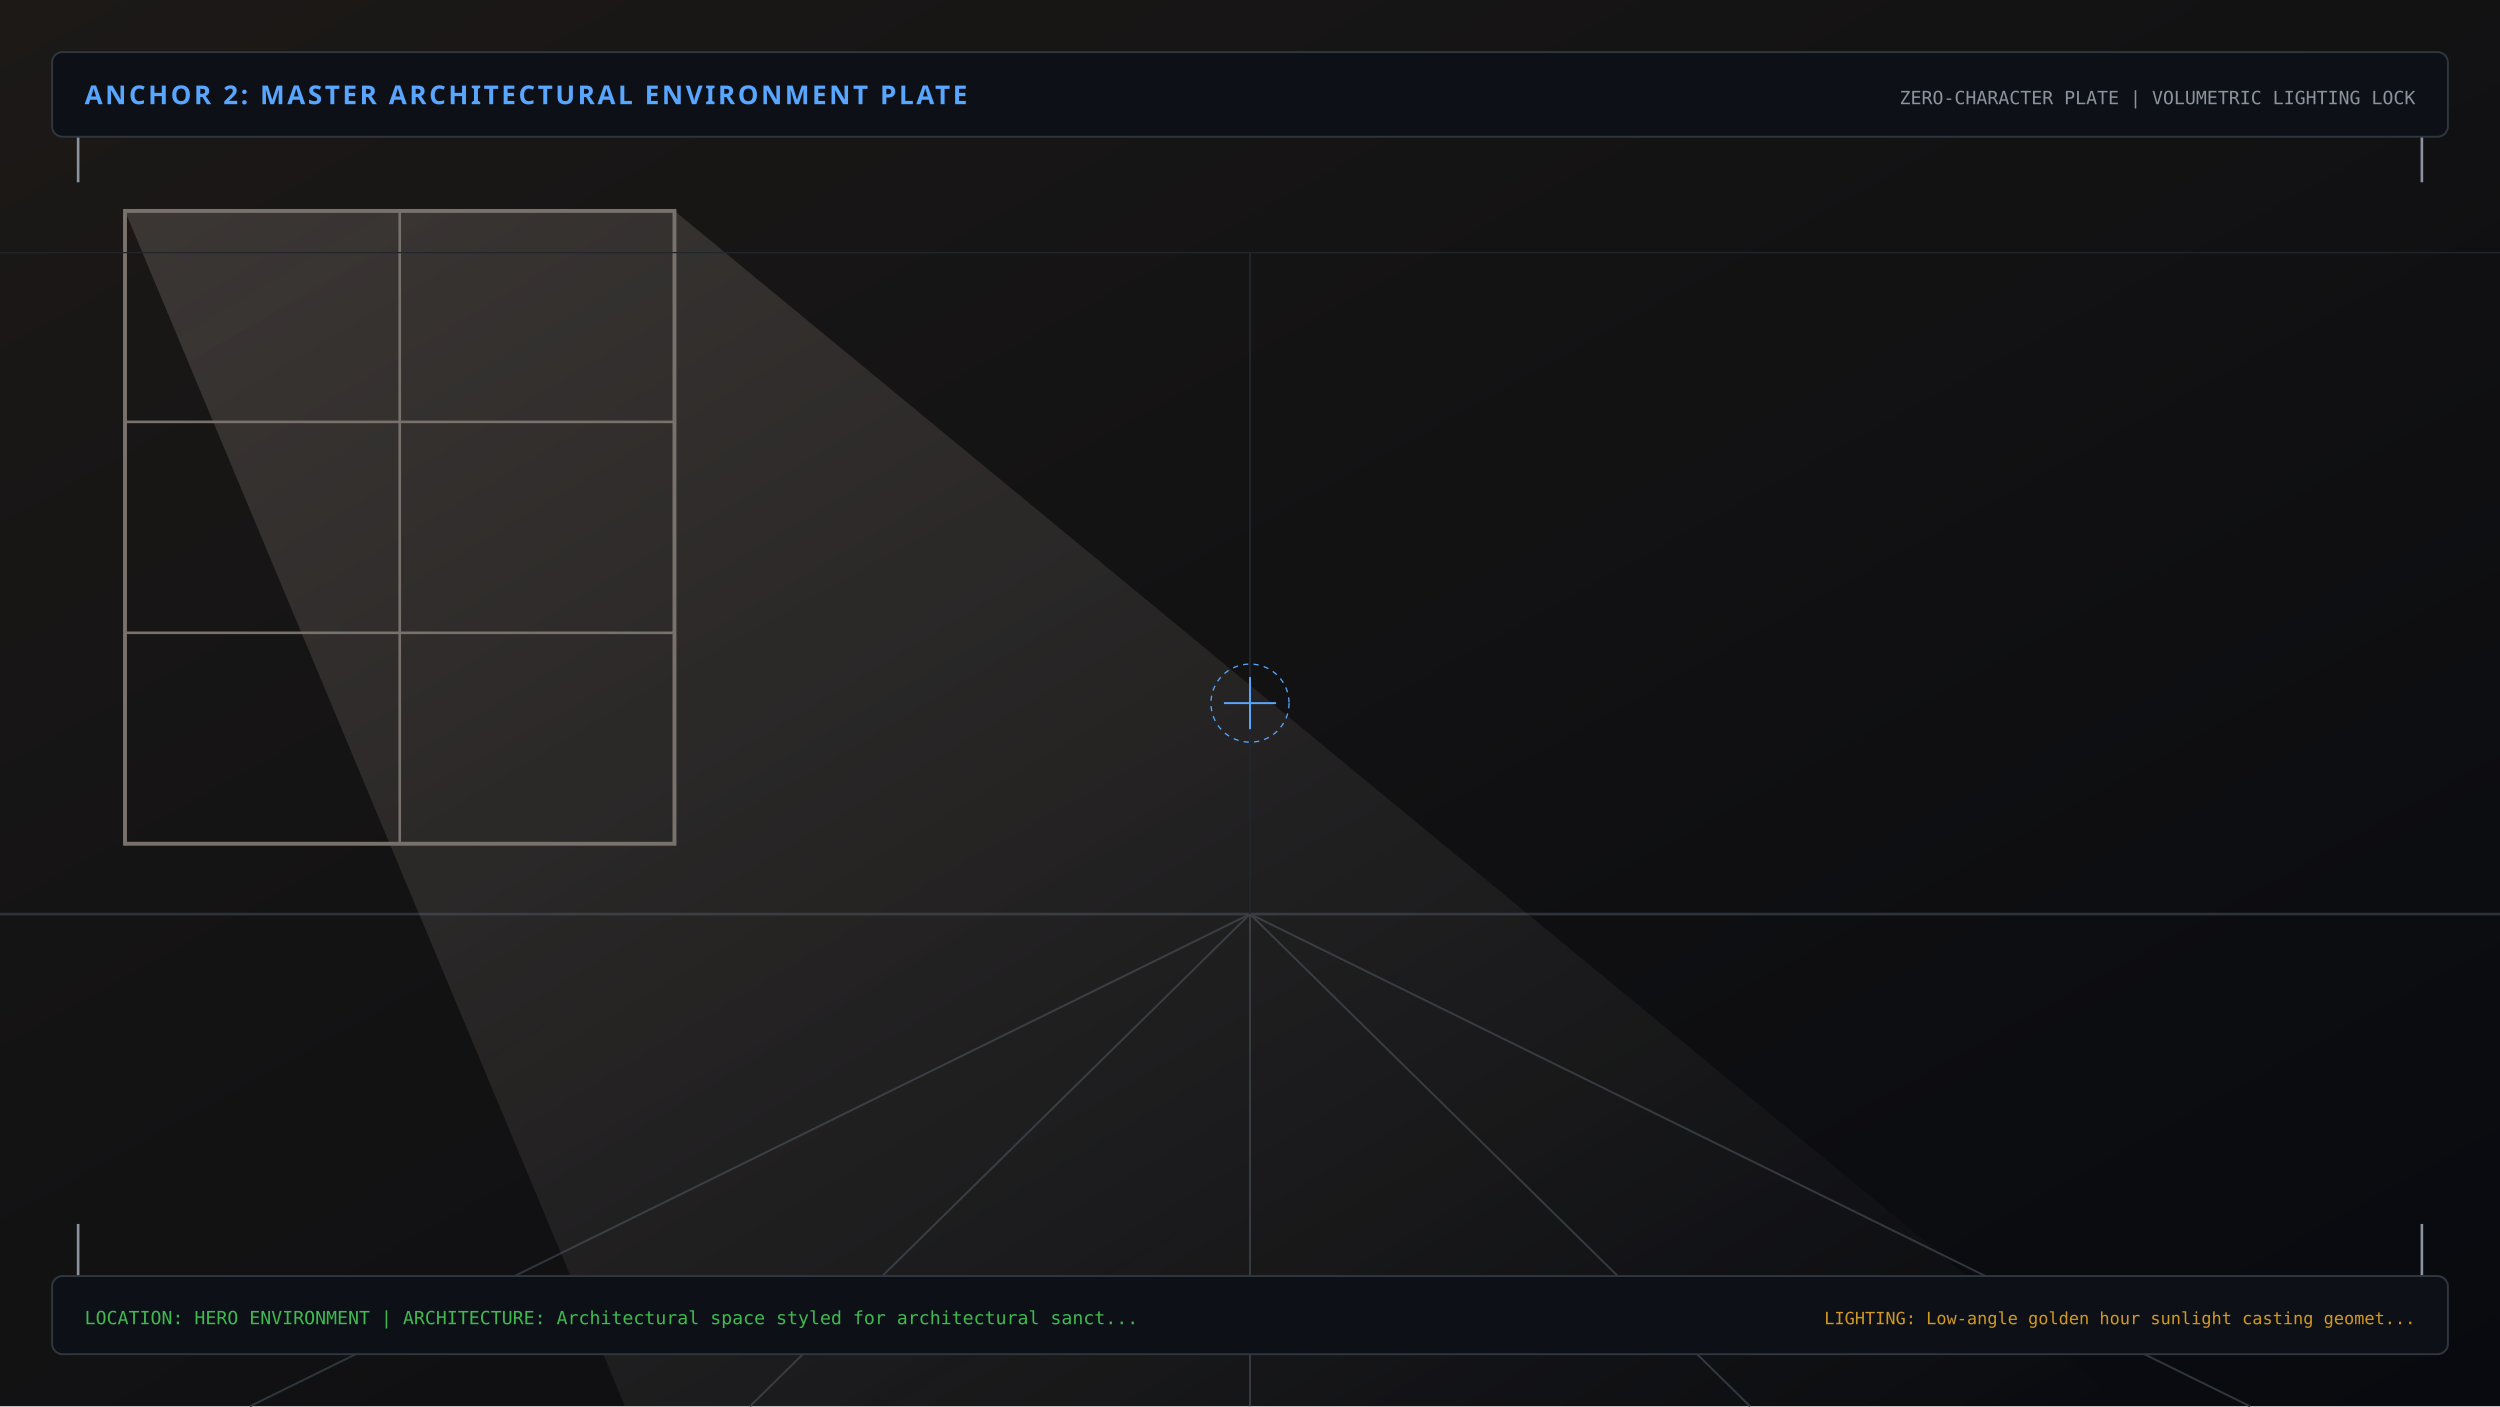
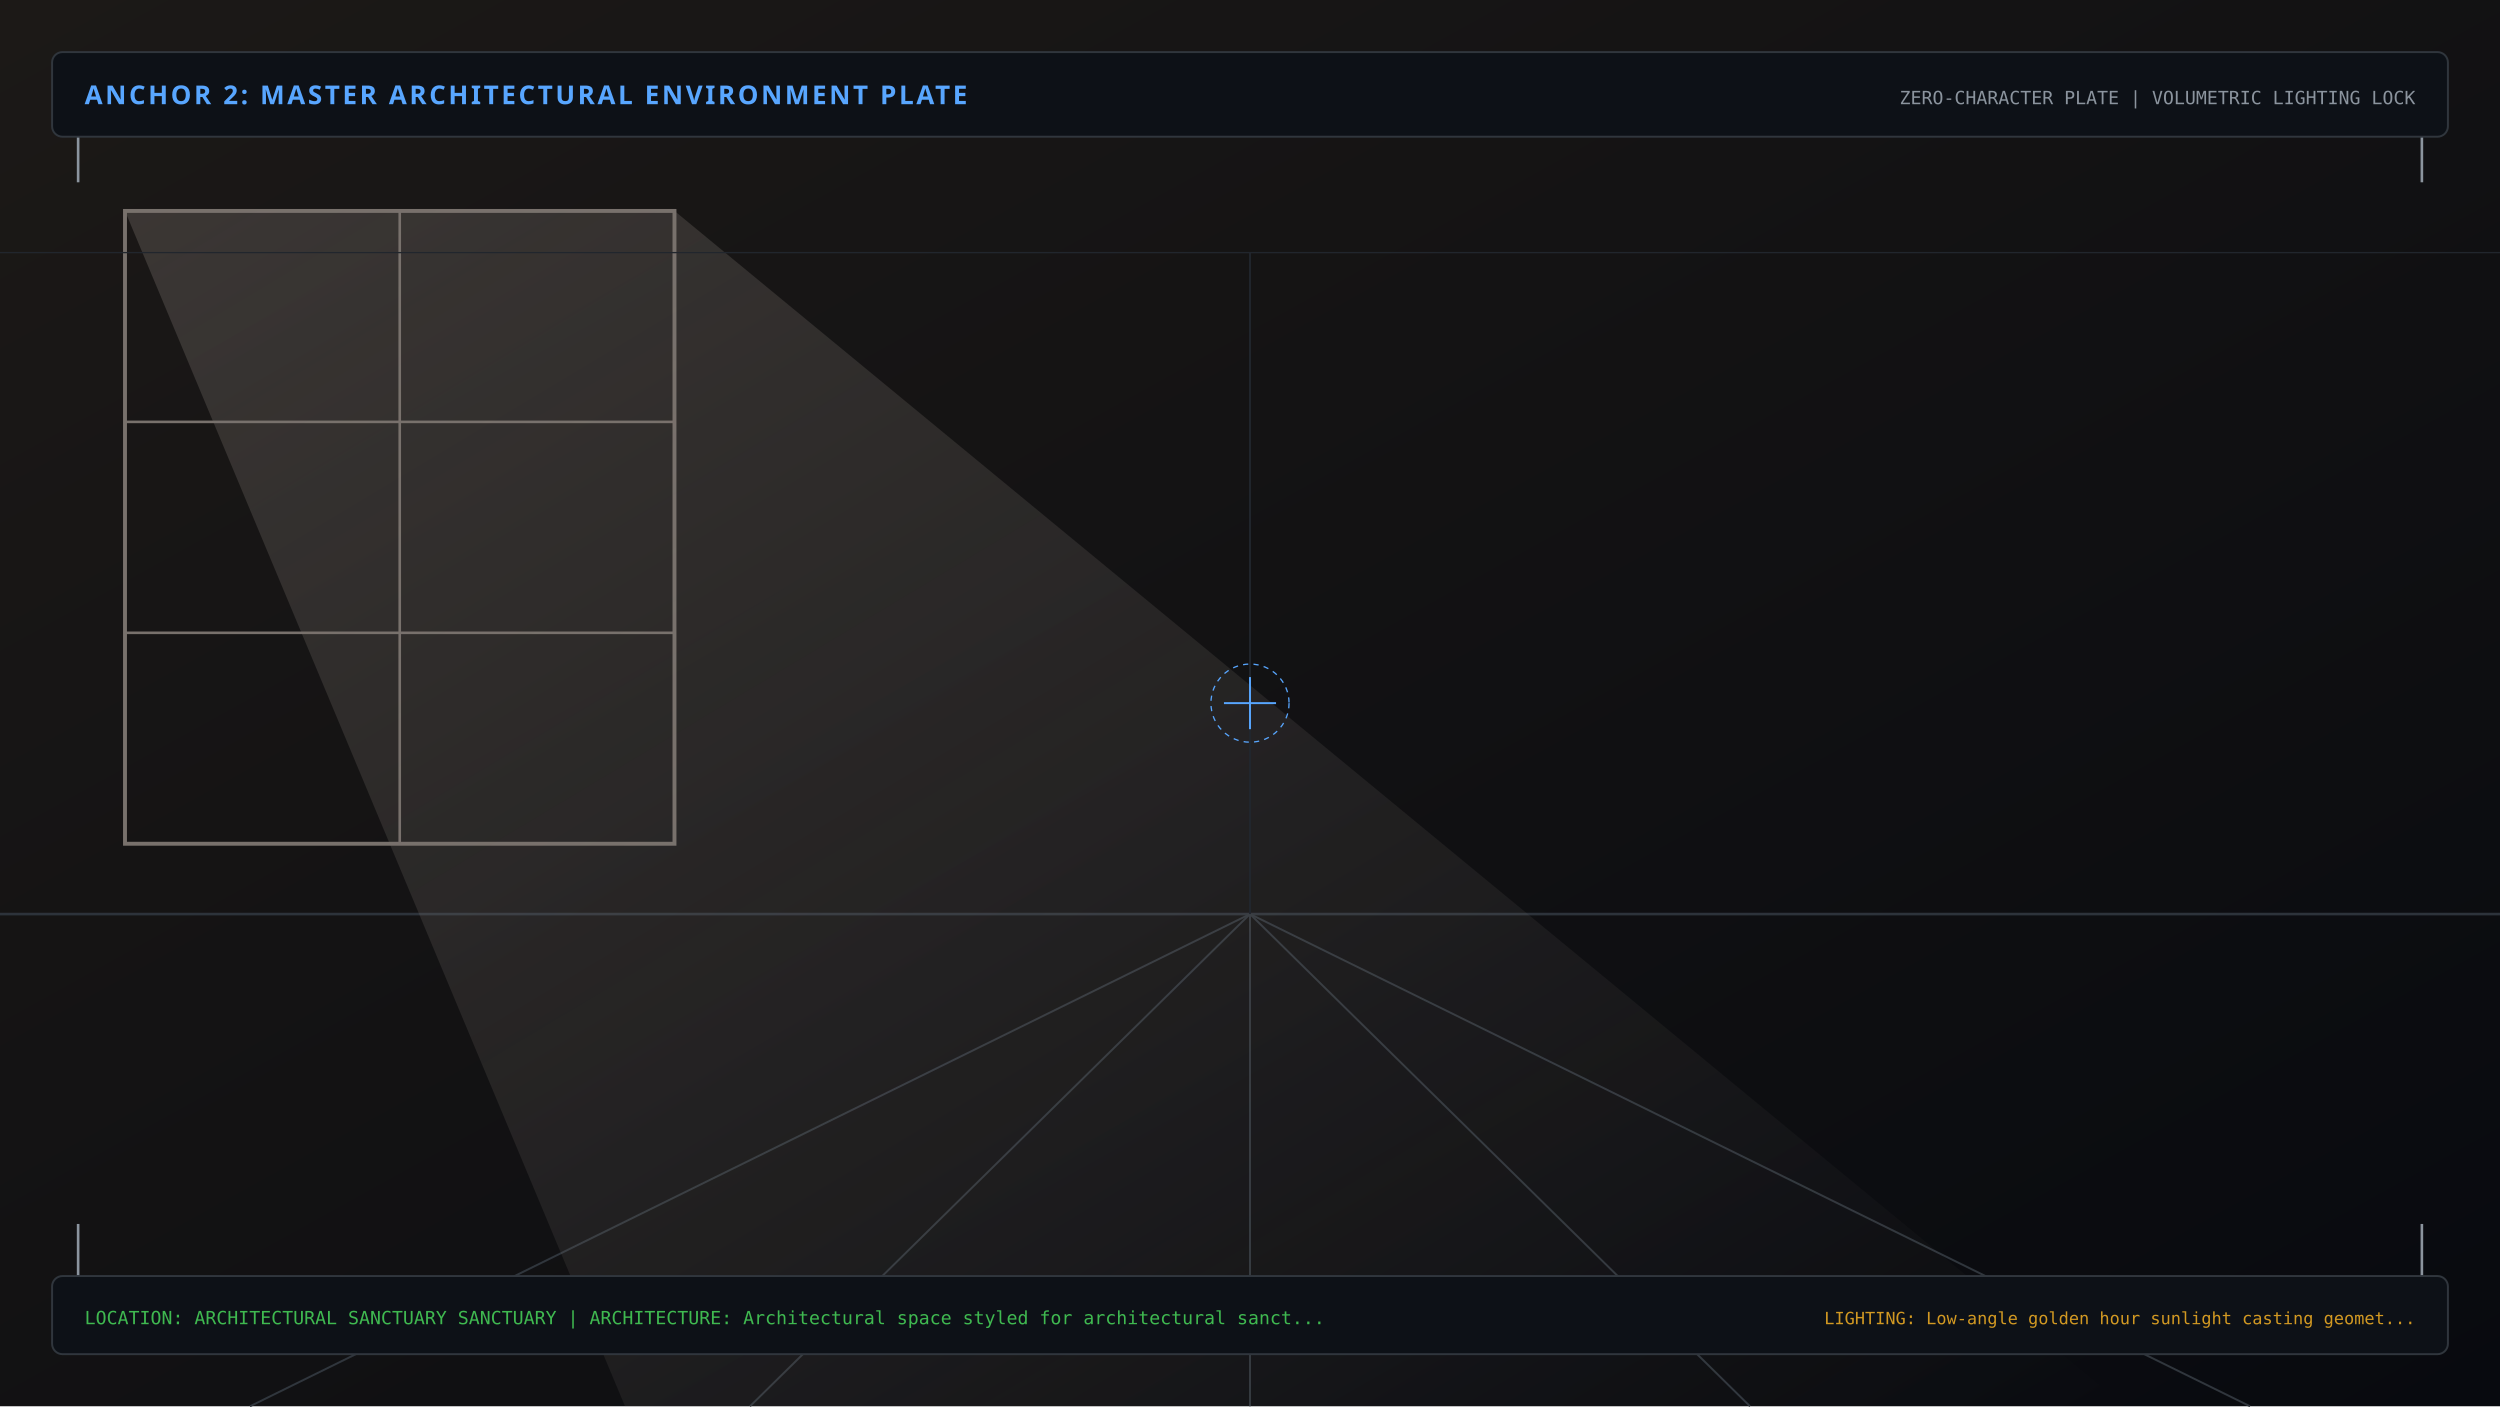
<svg xmlns="http://www.w3.org/2000/svg" viewBox="0 0 1920 1080" width="100%" height="100%">
  <defs>
    <linearGradient id="envGrad" x1="0%" y1="0%" x2="100%" y2="100%">
      <stop offset="0%" stop-color="#1C1917" />
      <stop offset="100%" stop-color="#080A0F" />
    </linearGradient>
    <linearGradient id="lightRay" x1="0%" y1="0%" x2="100%" y2="100%">
      <stop offset="0%" stop-color="#78716C" stop-opacity="0.35" />
      <stop offset="100%" stop-color="#78716C" stop-opacity="0.0" />
    </linearGradient>
  </defs>
  <rect width="1920" height="1080" fill="url(#envGrad)" />
  <line x1="0" y1="702" x2="1920" y2="702" stroke="#2D333B" stroke-width="2" />
  <line x1="960" y1="702" x2="192" y2="1080" stroke="#30363D" stroke-width="1.5" />
  <line x1="960" y1="702" x2="576" y2="1080" stroke="#30363D" stroke-width="1.5" />
  <line x1="960" y1="702" x2="960" y2="1080" stroke="#30363D" stroke-width="1.5" />
  <line x1="960" y1="702" x2="1344" y2="1080" stroke="#30363D" stroke-width="1.5" />
  <line x1="960" y1="702" x2="1728" y2="1080" stroke="#30363D" stroke-width="1.5" />
  <rect x="96" y="162" width="422" height="486" fill="none" stroke="#78716C" stroke-width="3" />
  <line x1="307" y1="162" x2="307" y2="648" stroke="#78716C" stroke-width="2" />
  <line x1="96" y1="324" x2="518" y2="324" stroke="#78716C" stroke-width="2" />
  <line x1="96" y1="486" x2="518" y2="486" stroke="#78716C" stroke-width="2" />
  <polygon points="96,162 518,162 1632,1080 480,1080" fill="url(#lightRay)" />
  <line x1="960" y1="194" x2="960" y2="702" stroke="#21262D" stroke-width="1.5" />
  <line x1="0" y1="194" x2="1920" y2="194" stroke="#21262D" stroke-width="1" />
  <circle cx="960" cy="540" r="30" fill="none" stroke="#58A6FF" stroke-width="1" stroke-dasharray="4,4" />
  <line x1="940" y1="540" x2="980" y2="540" stroke="#58A6FF" stroke-width="1.5" />
  <line x1="960" y1="520" x2="960" y2="560" stroke="#58A6FF" stroke-width="1.5" />
  <path d="M 60 140 L 60 80 L 120 80" fill="none" stroke="#8B949E" stroke-width="2" />
  <path d="M 1860 140 L 1860 80 L 1800 80" fill="none" stroke="#8B949E" stroke-width="2" />
  <path d="M 60 940 L 60 1000 L 120 1000" fill="none" stroke="#8B949E" stroke-width="2" />
  <path d="M 1860 940 L 1860 1000 L 1800 1000" fill="none" stroke="#8B949E" stroke-width="2" />
  <rect x="40" y="40" width="1840" height="65" rx="8" fill="#0D1117" stroke="#30363D" stroke-width="1.5" />
  <text x="65" y="80" font-family="'Space Grotesk', sans-serif" font-size="20" font-weight="700" fill="#58A6FF" letter-spacing="2">
    ANCHOR 2: MASTER ARCHITECTURAL ENVIRONMENT PLATE
  </text>
  <text x="1855" y="80" font-family="'JetBrains Mono', monospace" font-size="14" fill="#8B949E" text-anchor="end">
    ZERO-CHARACTER PLATE | VOLUMETRIC LIGHTING LOCK
  </text>
  <rect x="40" y="980" width="1840" height="60" rx="8" fill="#0D1117" stroke="#30363D" stroke-width="1.5" />
  <text x="65" y="1017" font-family="'JetBrains Mono', monospace" font-size="14" fill="#3FB950">
-     LOCATION: HERO ENVIRONMENT | ARCHITECTURE: Architectural space styled for architectural sanct...
+     LOCATION: ARCHITECTURAL SANCTUARY SANCTUARY | ARCHITECTURE: Architectural space styled for architectural sanct...
  </text>
  <text x="1855" y="1017" font-family="'JetBrains Mono', monospace" font-size="13" fill="#D29922" text-anchor="end">
    LIGHTING: Low-angle golden hour sunlight casting geomet...
  </text>
</svg>
